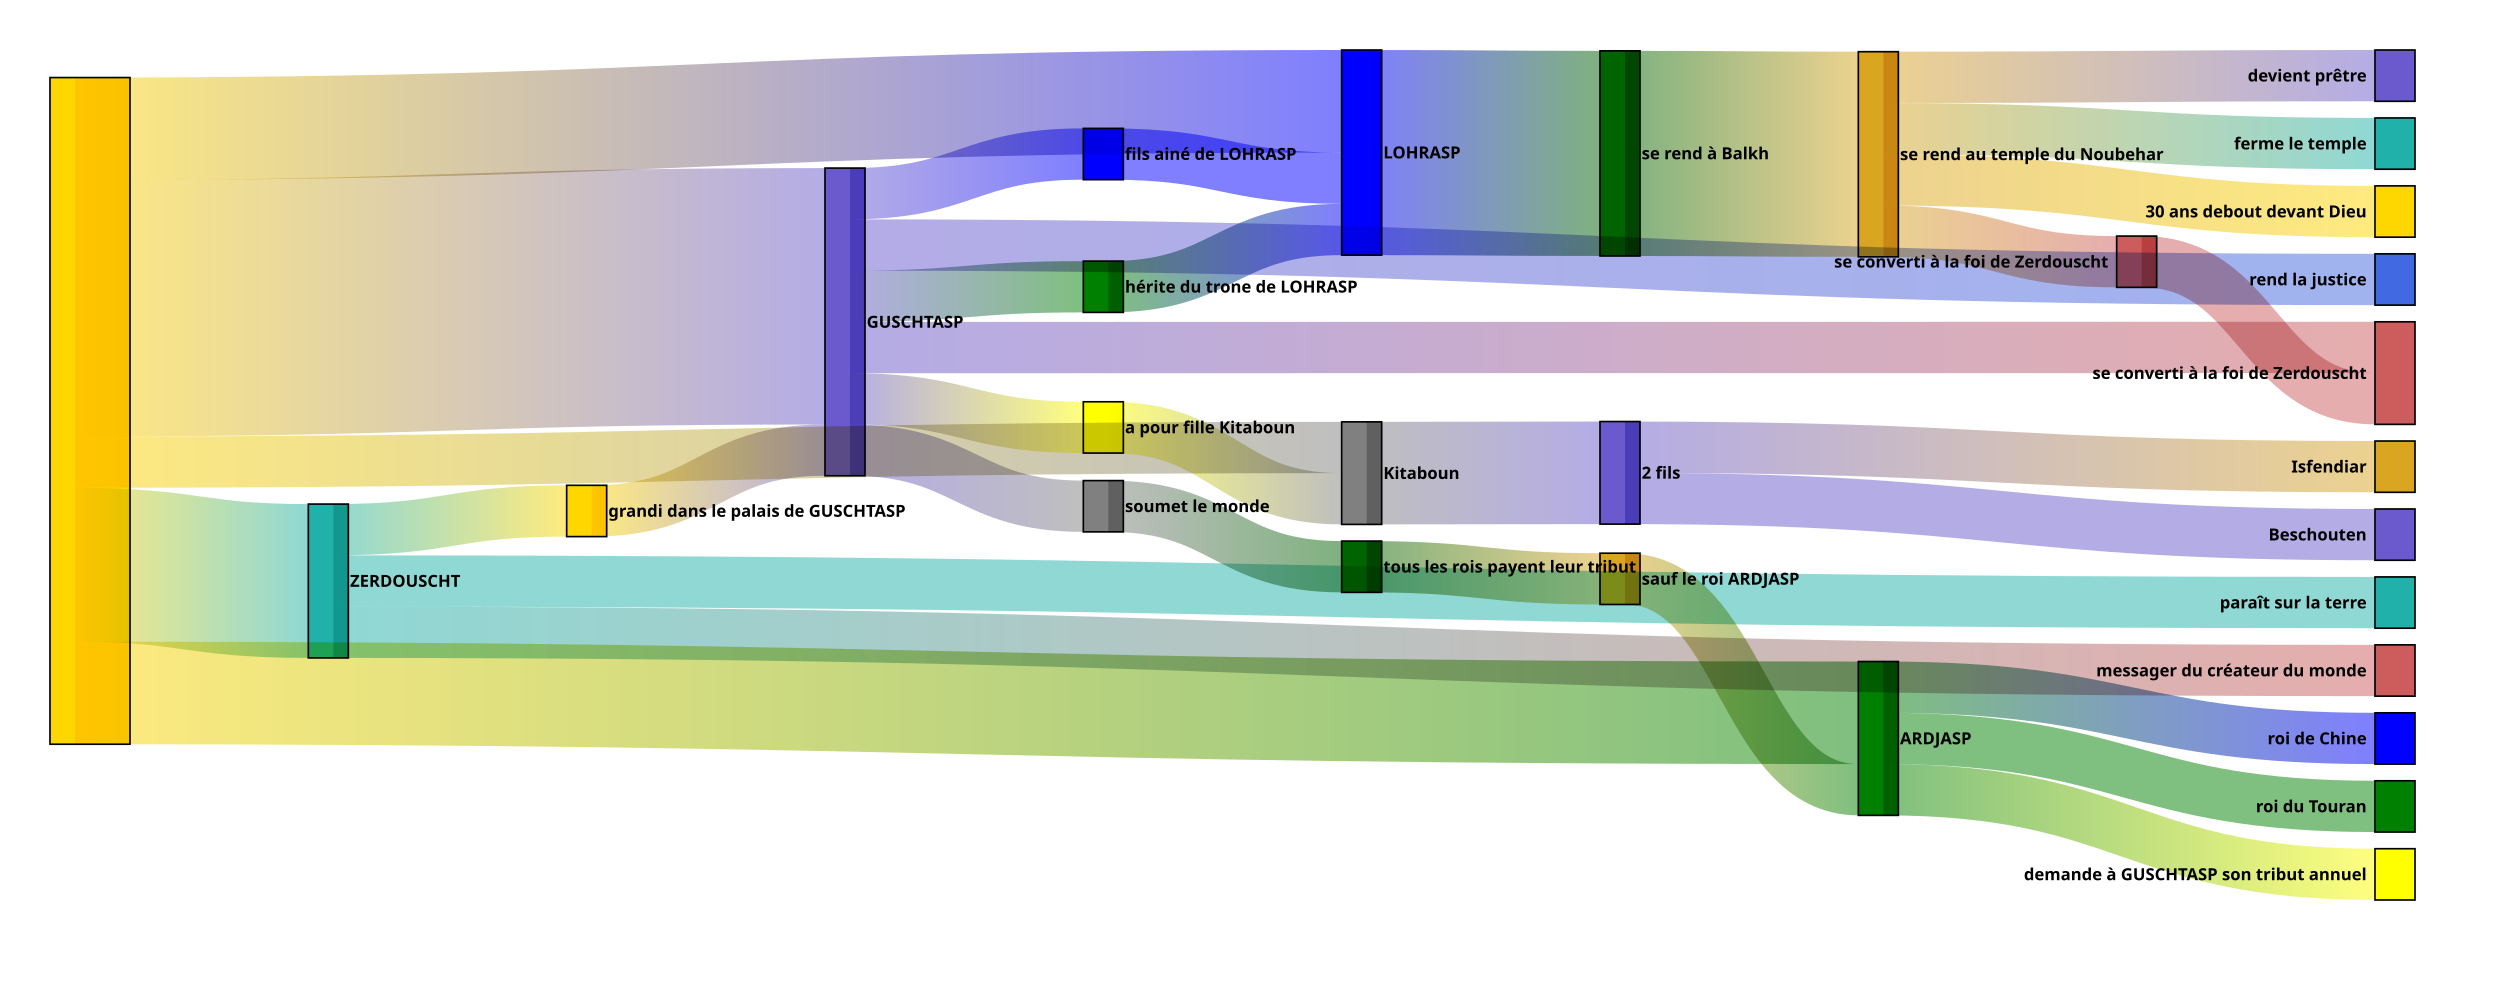
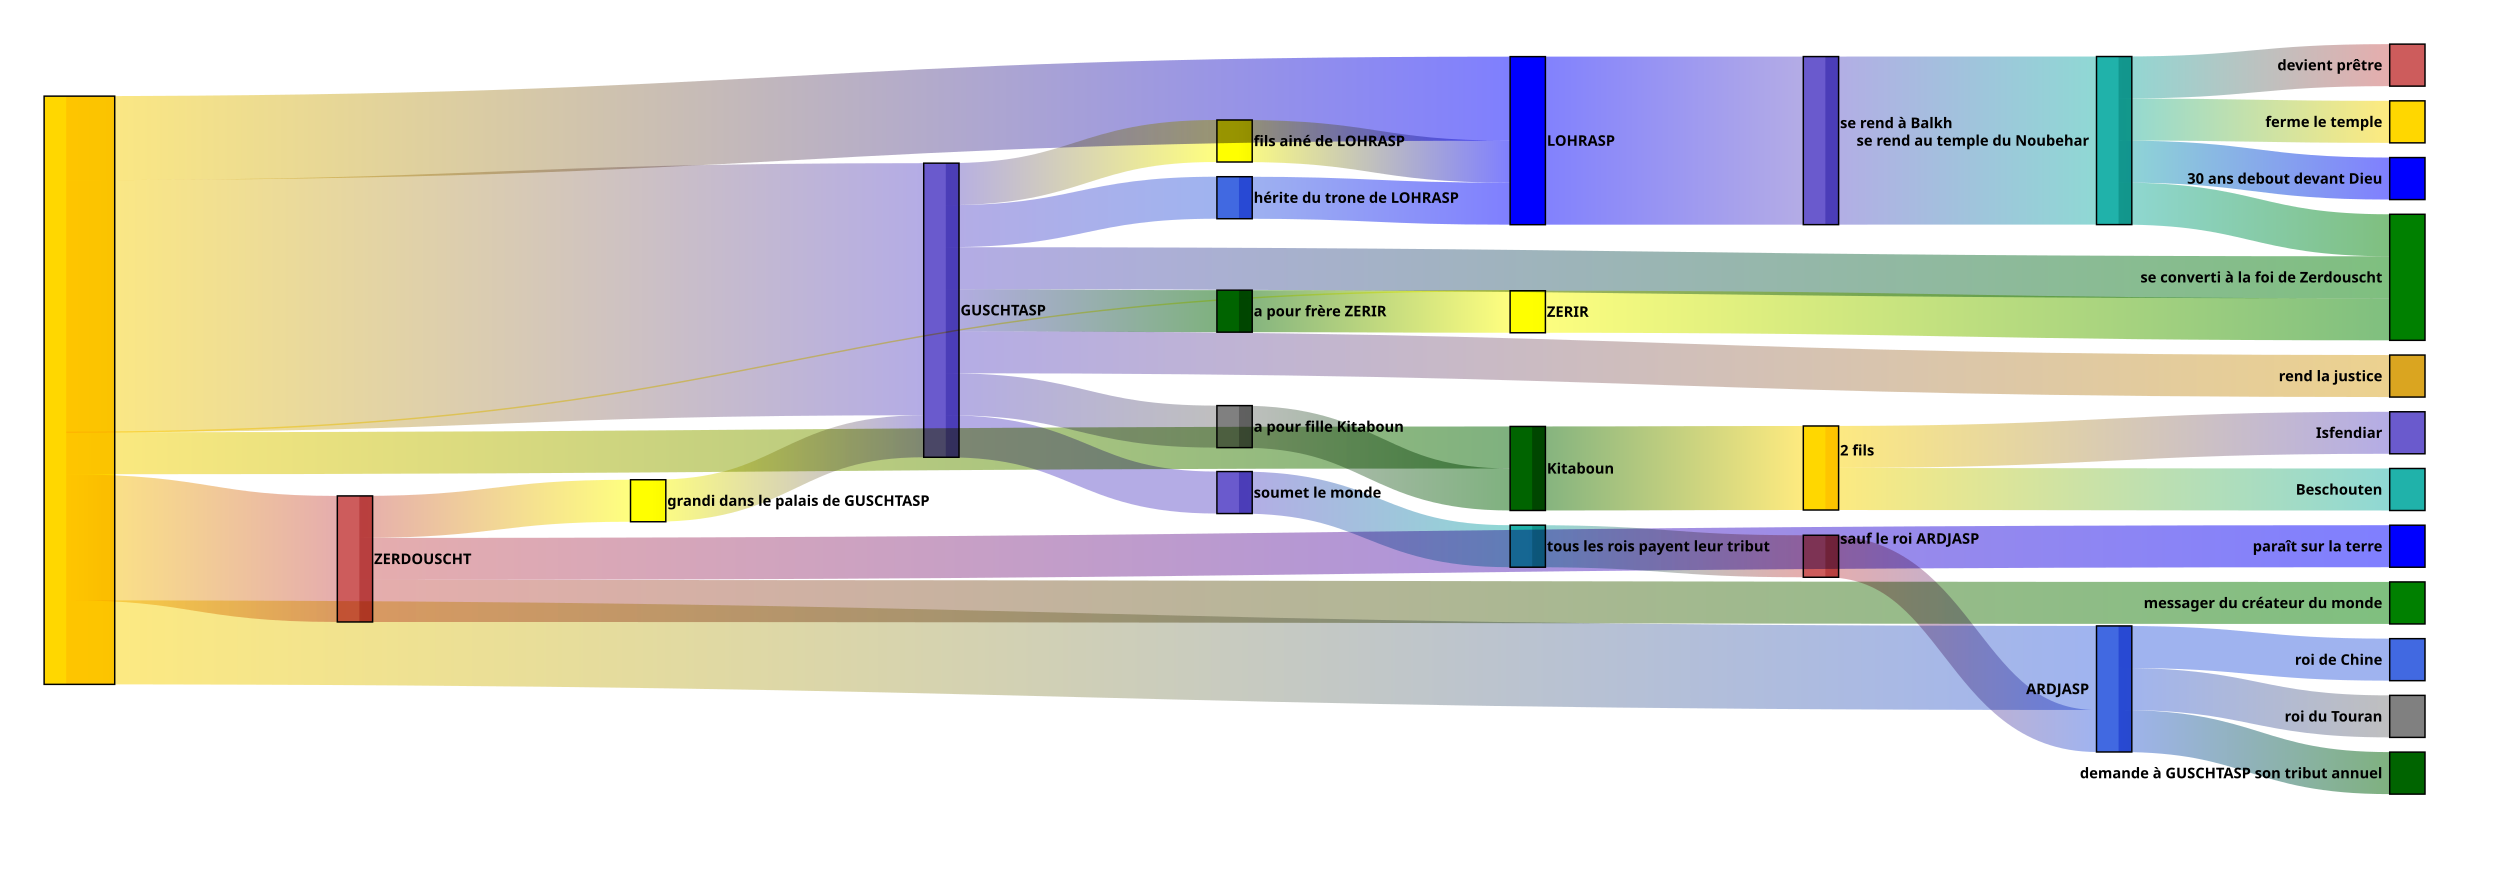
- <svg xmlns="http://www.w3.org/2000/svg" width="1500" height="600">
+ <svg xmlns="http://www.w3.org/2000/svg" width="1700" height="600">
  <g stroke="#000">
-     <rect x="30" y="46.537" height="400" width="48" fill="gold" />
-     <rect x="805" y="30" height="123.077" width="24" fill="blue" />
-     <rect x="960" y="30.511" height="123.077" width="24" fill="darkgreen" />
-     <rect x="1115" y="31.023" height="123.077" width="24" fill="goldenrod" />
-     <rect x="1425" y="30" height="30.769" width="24" fill="slateblue" />
-     <rect x="1425" y="70.769" height="30.769" width="24" fill="lightseagreen" />
-     <rect x="1270" y="141.648" height="30.769" width="24" fill="indianred" />
-     <rect x="1425" y="111.538" height="30.769" width="24" fill="gold" />
-     <rect x="495" y="100.845" height="184.615" width="24" fill="slateblue" />
-     <rect x="650" y="77.034" height="30.769" width="24" fill="blue" />
-     <rect x="650" y="156.668" height="30.769" width="24" fill="green" />
-     <rect x="650" y="241.063" height="30.769" width="24" fill="yellow" />
-     <rect x="1425" y="152.308" height="30.769" width="24" fill="royalblue" />
-     <rect x="650" y="288.358" height="30.769" width="24" fill="grey" />
-     <rect x="805" y="324.65" height="30.769" width="24" fill="darkgreen" />
-     <rect x="960" y="331.92" height="30.769" width="24" fill="goldenrod" />
-     <rect x="1425" y="193.077" height="61.538" width="24" fill="indianred" />
-     <rect x="805" y="253.112" height="61.538" width="24" fill="grey" />
-     <rect x="960" y="252.922" height="61.538" width="24" fill="slateblue" />
-     <rect x="1425" y="264.615" height="30.769" width="24" fill="goldenrod" />
-     <rect x="1425" y="305.385" height="30.769" width="24" fill="slateblue" />
-     <rect x="185" y="302.445" height="92.308" width="24" fill="lightseagreen" />
-     <rect x="1425" y="346.154" height="30.769" width="24" fill="lightseagreen" />
-     <rect x="1425" y="386.923" height="30.769" width="24" fill="indianred" />
-     <rect x="340" y="291.195" height="30.769" width="24" fill="gold" />
-     <rect x="1115" y="396.911" height="92.308" width="24" fill="green" />
-     <rect x="1425" y="427.692" height="30.769" width="24" fill="blue" />
-     <rect x="1425" y="468.462" height="30.769" width="24" fill="green" />
-     <rect x="1425" y="509.231" height="30.769" width="24" fill="yellow" />
+     <rect x="30" y="65.371" height="400" width="48" fill="gold" />
+     <rect x="1026.875" y="38.508" height="114.286" width="24" fill="blue" />
+     <rect x="1226.25" y="38.47" height="114.286" width="24" fill="slateblue" />
+     <rect x="1425.625" y="38.437" height="114.286" width="24" fill="lightseagreen" />
+     <rect x="1625" y="30" height="28.571" width="24" fill="indianred" />
+     <rect x="1625" y="68.571" height="28.571" width="24" fill="gold" />
+     <rect x="1625" y="107.143" height="28.571" width="24" fill="blue" />
+     <rect x="1625" y="145.714" height="85.714" width="24" fill="green" />
+     <rect x="628.125" y="110.948" height="200" width="24" fill="slateblue" />
+     <rect x="827.5" y="81.591" height="28.571" width="24" fill="yellow" />
+     <rect x="827.5" y="120.162" height="28.571" width="24" fill="royalblue" />
+     <rect x="827.5" y="275.817" height="28.571" width="24" fill="grey" />
+     <rect x="827.5" y="197.302" height="28.571" width="24" fill="darkgreen" />
+     <rect x="1625" y="241.429" height="28.571" width="24" fill="goldenrod" />
+     <rect x="827.5" y="320.645" height="28.571" width="24" fill="slateblue" />
+     <rect x="1026.875" y="357.131" height="28.571" width="24" fill="lightseagreen" />
+     <rect x="1226.25" y="363.972" height="28.571" width="24" fill="indianred" />
+     <rect x="1026.875" y="289.988" height="57.143" width="24" fill="darkgreen" />
+     <rect x="1226.25" y="289.667" height="57.143" width="24" fill="gold" />
+     <rect x="1625" y="280" height="28.571" width="24" fill="slateblue" />
+     <rect x="1625" y="318.571" height="28.571" width="24" fill="lightseagreen" />
+     <rect x="229.375" y="337.225" height="85.714" width="24" fill="indianred" />
+     <rect x="1625" y="357.143" height="28.571" width="24" fill="blue" />
+     <rect x="1625" y="395.714" height="28.571" width="24" fill="green" />
+     <rect x="428.75" y="326.217" height="28.571" width="24" fill="yellow" />
+     <rect x="1026.875" y="197.703" height="28.571" width="24" fill="yellow" />
+     <rect x="1425.625" y="425.634" height="85.714" width="24" fill="royalblue" />
+     <rect x="1625" y="434.286" height="28.571" width="24" fill="royalblue" />
+     <rect x="1625" y="472.857" height="28.571" width="24" fill="grey" />
+     <rect x="1625" y="511.429" height="28.571" width="24" fill="darkgreen" />
  </g>
  <g fill="none" stroke-opacity="0.5">
    <g style="mix-blend-mode: multiply;">
-       <linearGradient id="LOHRASP" gradientUnits="userSpaceOnUse" x1="45" x2="805">
-         <stop offset="0%" stop-color="gold" />
-         <stop offset="100%" stop-color="blue" />
-       </linearGradient>
-       <path d="M45,77.306C425,77.306,425,60.769,805,60.769" stroke="url(#LOHRASP)" stroke-width="61.538" />
-     </g>
-     <g style="mix-blend-mode: multiply;">
-       <linearGradient id="LOHRASPserendàBalkh" gradientUnits="userSpaceOnUse" x1="820" x2="960">
+       <linearGradient id="LOHRASP" gradientUnits="userSpaceOnUse" x1="45" x2="1026.875">
+         <stop offset="0%" stop-color="gold" />
+         <stop offset="100%" stop-color="blue" />
+       </linearGradient>
+       <path d="M45,93.942C535.938,93.942,535.938,67.079,1026.875,67.079" stroke="url(#LOHRASP)" stroke-width="57.143" />
+     </g>
+     <g style="mix-blend-mode: multiply;">
+       <linearGradient id="LOHRASPserendàBalkh" gradientUnits="userSpaceOnUse" x1="1041.875" x2="1226.25">
        <stop offset="0%" stop-color="blue" />
+         <stop offset="100%" stop-color="slateblue" />
+       </linearGradient>
+       <path d="M1041.875,95.65C1134.062,95.65,1134.062,95.613,1226.25,95.613" stroke="url(#LOHRASPserendàBalkh)" stroke-width="114.286" />
+     </g>
+     <g style="mix-blend-mode: multiply;">
+       <linearGradient id="serendàBalkhserendautempleduNoubehar" gradientUnits="userSpaceOnUse" x1="1241.25" x2="1425.625">
+         <stop offset="0%" stop-color="slateblue" />
+         <stop offset="100%" stop-color="lightseagreen" />
+       </linearGradient>
+       <path d="M1241.25,95.613C1333.438,95.613,1333.438,95.58,1425.625,95.58" stroke="url(#serendàBalkhserendautempleduNoubehar)" stroke-width="114.286" />
+     </g>
+     <g style="mix-blend-mode: multiply;">
+       <linearGradient id="serendautempleduNoubehardevientprêtre" gradientUnits="userSpaceOnUse" x1="1440.625" x2="1625">
+         <stop offset="0%" stop-color="lightseagreen" />
+         <stop offset="100%" stop-color="indianred" />
+       </linearGradient>
+       <path d="M1440.625,52.723C1532.812,52.723,1532.812,44.286,1625,44.286" stroke="url(#serendautempleduNoubehardevientprêtre)" stroke-width="28.571" />
+     </g>
+     <g style="mix-blend-mode: multiply;">
+       <linearGradient id="serendautempleduNoubeharfermeletemple" gradientUnits="userSpaceOnUse" x1="1440.625" x2="1625">
+         <stop offset="0%" stop-color="lightseagreen" />
+         <stop offset="100%" stop-color="gold" />
+       </linearGradient>
+       <path d="M1440.625,81.294C1532.812,81.294,1532.812,82.857,1625,82.857" stroke="url(#serendautempleduNoubeharfermeletemple)" stroke-width="28.571" />
+     </g>
+     <g style="mix-blend-mode: multiply;">
+       <linearGradient id="serendautempleduNoubehar30ansdeboutdevantDieu" gradientUnits="userSpaceOnUse" x1="1440.625" x2="1625">
+         <stop offset="0%" stop-color="lightseagreen" />
+         <stop offset="100%" stop-color="blue" />
+       </linearGradient>
+       <path d="M1440.625,109.866C1532.812,109.866,1532.812,121.429,1625,121.429" stroke="url(#serendautempleduNoubehar30ansdeboutdevantDieu)" stroke-width="28.571" />
+     </g>
+     <g style="mix-blend-mode: multiply;">
+       <linearGradient id="serendautempleduNoubeharseconvertiàlafoideZerdouscht" gradientUnits="userSpaceOnUse" x1="1440.625" x2="1625">
+         <stop offset="0%" stop-color="lightseagreen" />
+         <stop offset="100%" stop-color="green" />
+       </linearGradient>
+       <path d="M1440.625,138.437C1532.812,138.437,1532.812,160,1625,160" stroke="url(#serendautempleduNoubeharseconvertiàlafoideZerdouscht)" stroke-width="28.571" />
+     </g>
+     <g style="mix-blend-mode: multiply;">
+       <linearGradient id="GUSCHTASP" gradientUnits="userSpaceOnUse" x1="45" x2="628.125">
+         <stop offset="0%" stop-color="gold" />
+         <stop offset="100%" stop-color="slateblue" />
+       </linearGradient>
+       <path d="M45,208.228C336.562,208.228,336.562,196.662,628.125,196.662" stroke="url(#GUSCHTASP)" stroke-width="171.429" />
+     </g>
+     <g style="mix-blend-mode: multiply;">
+       <linearGradient id="GUSCHTASPfilsainédeLOHRASP" gradientUnits="userSpaceOnUse" x1="643.125" x2="827.5">
+         <stop offset="0%" stop-color="slateblue" />
+         <stop offset="100%" stop-color="yellow" />
+       </linearGradient>
+       <path d="M643.125,125.234C735.312,125.234,735.312,95.876,827.5,95.876" stroke="url(#GUSCHTASPfilsainédeLOHRASP)" stroke-width="28.571" />
+     </g>
+     <g style="mix-blend-mode: multiply;">
+       <linearGradient id="GUSCHTASPhéritedutronedeLOHRASP" gradientUnits="userSpaceOnUse" x1="643.125" x2="827.5">
+         <stop offset="0%" stop-color="slateblue" />
+         <stop offset="100%" stop-color="royalblue" />
+       </linearGradient>
+       <path d="M643.125,153.805C735.312,153.805,735.312,134.448,827.5,134.448" stroke="url(#GUSCHTASPhéritedutronedeLOHRASP)" stroke-width="28.571" />
+     </g>
+     <g style="mix-blend-mode: multiply;">
+       <linearGradient id="GUSCHTASPapourfilleKitaboun" gradientUnits="userSpaceOnUse" x1="643.125" x2="827.5">
+         <stop offset="0%" stop-color="slateblue" />
+         <stop offset="100%" stop-color="grey" />
+       </linearGradient>
+       <path d="M643.125,268.091C735.312,268.091,735.312,290.103,827.5,290.103" stroke="url(#GUSCHTASPapourfilleKitaboun)" stroke-width="28.571" />
+     </g>
+     <g style="mix-blend-mode: multiply;">
+       <linearGradient id="GUSCHTASPapourfrèreZERIR" gradientUnits="userSpaceOnUse" x1="643.125" x2="827.5">
+         <stop offset="0%" stop-color="slateblue" />
        <stop offset="100%" stop-color="darkgreen" />
      </linearGradient>
-       <path d="M820,91.538C890,91.538,890,92.049,960,92.049" stroke="url(#LOHRASPserendàBalkh)" stroke-width="123.077" />
-     </g>
-     <g style="mix-blend-mode: multiply;">
-       <linearGradient id="serendàBalkhserendautempleduNoubehar" gradientUnits="userSpaceOnUse" x1="975" x2="1115">
+       <path d="M643.125,210.948C735.312,210.948,735.312,211.588,827.5,211.588" stroke="url(#GUSCHTASPapourfrèreZERIR)" stroke-width="28.571" />
+     </g>
+     <g style="mix-blend-mode: multiply;">
+       <linearGradient id="GUSCHTASPrendlajustice" gradientUnits="userSpaceOnUse" x1="643.125" x2="1625">
+         <stop offset="0%" stop-color="slateblue" />
+         <stop offset="100%" stop-color="goldenrod" />
+       </linearGradient>
+       <path d="M643.125,239.519C1134.062,239.519,1134.062,255.714,1625,255.714" stroke="url(#GUSCHTASPrendlajustice)" stroke-width="28.571" />
+     </g>
+     <g style="mix-blend-mode: multiply;">
+       <linearGradient id="GUSCHTASPsoumetlemonde" gradientUnits="userSpaceOnUse" x1="643.125" x2="827.5">
+         <stop offset="0%" stop-color="slateblue" />
+         <stop offset="100%" stop-color="slateblue" />
+       </linearGradient>
+       <path d="M643.125,296.662C735.312,296.662,735.312,334.931,827.5,334.931" stroke="url(#GUSCHTASPsoumetlemonde)" stroke-width="28.571" />
+     </g>
+     <g style="mix-blend-mode: multiply;">
+       <linearGradient id="soumetlemondetouslesroispayentleurtribut" gradientUnits="userSpaceOnUse" x1="842.5" x2="1026.875">
+         <stop offset="0%" stop-color="slateblue" />
+         <stop offset="100%" stop-color="lightseagreen" />
+       </linearGradient>
+       <path d="M842.5,334.931C934.688,334.931,934.688,371.417,1026.875,371.417" stroke="url(#soumetlemondetouslesroispayentleurtribut)" stroke-width="28.571" />
+     </g>
+     <g style="mix-blend-mode: multiply;">
+       <linearGradient id="touslesroispayentleurtributsaufleroiARDJASP" gradientUnits="userSpaceOnUse" x1="1041.875" x2="1226.25">
+         <stop offset="0%" stop-color="lightseagreen" />
+         <stop offset="100%" stop-color="indianred" />
+       </linearGradient>
+       <path d="M1041.875,371.417C1134.062,371.417,1134.062,378.257,1226.25,378.257" stroke="url(#touslesroispayentleurtributsaufleroiARDJASP)" stroke-width="28.571" />
+     </g>
+     <g style="mix-blend-mode: multiply;">
+       <linearGradient id="GUSCHTASPseconvertiàlafoideZerdouscht" gradientUnits="userSpaceOnUse" x1="643.125" x2="1625">
+         <stop offset="0%" stop-color="slateblue" />
+         <stop offset="100%" stop-color="green" />
+       </linearGradient>
+       <path d="M643.125,182.377C1134.062,182.377,1134.062,188.571,1625,188.571" stroke="url(#GUSCHTASPseconvertiàlafoideZerdouscht)" stroke-width="28.571" />
+     </g>
+     <g style="mix-blend-mode: multiply;">
+       <linearGradient id="Kitaboun" gradientUnits="userSpaceOnUse" x1="45" x2="1026.875">
+         <stop offset="0%" stop-color="gold" />
+         <stop offset="100%" stop-color="darkgreen" />
+       </linearGradient>
+       <path d="M45,308.228C535.938,308.228,535.938,304.274,1026.875,304.274" stroke="url(#Kitaboun)" stroke-width="28.571" />
+     </g>
+     <g style="mix-blend-mode: multiply;">
+       <linearGradient id="Kitaboun2fils" gradientUnits="userSpaceOnUse" x1="1041.875" x2="1226.25">
        <stop offset="0%" stop-color="darkgreen" />
-         <stop offset="100%" stop-color="goldenrod" />
-       </linearGradient>
-       <path d="M975,92.049C1045,92.049,1045,92.561,1115,92.561" stroke="url(#serendàBalkhserendautempleduNoubehar)" stroke-width="123.077" />
-     </g>
-     <g style="mix-blend-mode: multiply;">
-       <linearGradient id="serendautempleduNoubehardevientprêtre" gradientUnits="userSpaceOnUse" x1="1130" x2="1425">
-         <stop offset="0%" stop-color="goldenrod" />
-         <stop offset="100%" stop-color="slateblue" />
-       </linearGradient>
-       <path d="M1130,46.407C1277.5,46.407,1277.5,45.385,1425,45.385" stroke="url(#serendautempleduNoubehardevientprêtre)" stroke-width="30.769" />
-     </g>
-     <g style="mix-blend-mode: multiply;">
-       <linearGradient id="serendautempleduNoubeharfermeletemple" gradientUnits="userSpaceOnUse" x1="1130" x2="1425">
-         <stop offset="0%" stop-color="goldenrod" />
+         <stop offset="100%" stop-color="gold" />
+       </linearGradient>
+       <path d="M1041.875,318.56C1134.062,318.56,1134.062,318.238,1226.25,318.238" stroke="url(#Kitaboun2fils)" stroke-width="57.143" />
+     </g>
+     <g style="mix-blend-mode: multiply;">
+       <linearGradient id="2filsIsfendiar" gradientUnits="userSpaceOnUse" x1="1241.25" x2="1625">
+         <stop offset="0%" stop-color="gold" />
+         <stop offset="100%" stop-color="slateblue" />
+       </linearGradient>
+       <path d="M1241.25,303.952C1433.125,303.952,1433.125,294.286,1625,294.286" stroke="url(#2filsIsfendiar)" stroke-width="28.571" />
+     </g>
+     <g style="mix-blend-mode: multiply;">
+       <linearGradient id="2filsBeschouten" gradientUnits="userSpaceOnUse" x1="1241.25" x2="1625">
+         <stop offset="0%" stop-color="gold" />
        <stop offset="100%" stop-color="lightseagreen" />
      </linearGradient>
-       <path d="M1130,77.176C1277.5,77.176,1277.5,86.154,1425,86.154" stroke="url(#serendautempleduNoubeharfermeletemple)" stroke-width="30.769" />
-     </g>
-     <g style="mix-blend-mode: multiply;">
-       <linearGradient id="serendautempleduNoubeharseconvertiàlafoideZerdouscht" gradientUnits="userSpaceOnUse" x1="1130" x2="1270">
-         <stop offset="0%" stop-color="goldenrod" />
+       <path d="M1241.25,332.524C1433.125,332.524,1433.125,332.857,1625,332.857" stroke="url(#2filsBeschouten)" stroke-width="28.571" />
+     </g>
+     <g style="mix-blend-mode: multiply;">
+       <linearGradient id="ZERDOUSCHT" gradientUnits="userSpaceOnUse" x1="45" x2="229.375">
+         <stop offset="0%" stop-color="gold" />
        <stop offset="100%" stop-color="indianred" />
      </linearGradient>
-       <path d="M1130,138.715C1200,138.715,1200,157.033,1270,157.033" stroke="url(#serendautempleduNoubeharseconvertiàlafoideZerdouscht)" stroke-width="30.769" />
-     </g>
-     <g style="mix-blend-mode: multiply;">
-       <linearGradient id="serendautempleduNoubehar30ansdeboutdevantDieu" gradientUnits="userSpaceOnUse" x1="1130" x2="1425">
-         <stop offset="0%" stop-color="goldenrod" />
-         <stop offset="100%" stop-color="gold" />
-       </linearGradient>
-       <path d="M1130,107.946C1277.5,107.946,1277.5,126.923,1425,126.923" stroke="url(#serendautempleduNoubehar30ansdeboutdevantDieu)" stroke-width="30.769" />
-     </g>
-     <g style="mix-blend-mode: multiply;">
-       <linearGradient id="GUSCHTASP" gradientUnits="userSpaceOnUse" x1="45" x2="495">
-         <stop offset="0%" stop-color="gold" />
-         <stop offset="100%" stop-color="slateblue" />
-       </linearGradient>
-       <path d="M45,184.999C270,184.999,270,177.768,495,177.768" stroke="url(#GUSCHTASP)" stroke-width="153.846" />
-     </g>
-     <g style="mix-blend-mode: multiply;">
-       <linearGradient id="GUSCHTASPfilsainédeLOHRASP" gradientUnits="userSpaceOnUse" x1="510" x2="650">
-         <stop offset="0%" stop-color="slateblue" />
-         <stop offset="100%" stop-color="blue" />
-       </linearGradient>
-       <path d="M510,116.229C580,116.229,580,92.418,650,92.418" stroke="url(#GUSCHTASPfilsainédeLOHRASP)" stroke-width="30.769" />
-     </g>
-     <g style="mix-blend-mode: multiply;">
-       <linearGradient id="GUSCHTASPhéritedutronedeLOHRASP" gradientUnits="userSpaceOnUse" x1="510" x2="650">
-         <stop offset="0%" stop-color="slateblue" />
+       <path d="M45,365.371C137.188,365.371,137.188,380.082,229.375,380.082" stroke="url(#ZERDOUSCHT)" stroke-width="85.714" />
+     </g>
+     <g style="mix-blend-mode: multiply;">
+       <linearGradient id="ZERDOUSCHTparaîtsurlaterre" gradientUnits="userSpaceOnUse" x1="244.375" x2="1625">
+         <stop offset="0%" stop-color="indianred" />
+         <stop offset="100%" stop-color="blue" />
+       </linearGradient>
+       <path d="M244.375,380.082C934.688,380.082,934.688,371.429,1625,371.429" stroke="url(#ZERDOUSCHTparaîtsurlaterre)" stroke-width="28.571" />
+     </g>
+     <g style="mix-blend-mode: multiply;">
+       <linearGradient id="ZERDOUSCHTmessagerducréateurdumonde" gradientUnits="userSpaceOnUse" x1="244.375" x2="1625">
+         <stop offset="0%" stop-color="indianred" />
        <stop offset="100%" stop-color="green" />
      </linearGradient>
-       <path d="M510,177.768C580,177.768,580,172.053,650,172.053" stroke="url(#GUSCHTASPhéritedutronedeLOHRASP)" stroke-width="30.769" />
-     </g>
-     <g style="mix-blend-mode: multiply;">
-       <linearGradient id="GUSCHTASPapourfilleKitaboun" gradientUnits="userSpaceOnUse" x1="510" x2="650">
-         <stop offset="0%" stop-color="slateblue" />
+       <path d="M244.375,408.653C934.688,408.653,934.688,410,1625,410" stroke="url(#ZERDOUSCHTmessagerducréateurdumonde)" stroke-width="28.571" />
+     </g>
+     <g style="mix-blend-mode: multiply;">
+       <linearGradient id="ZERDOUSCHTgrandidanslepalaisdeGUSCHTASP" gradientUnits="userSpaceOnUse" x1="244.375" x2="428.75">
+         <stop offset="0%" stop-color="indianred" />
        <stop offset="100%" stop-color="yellow" />
      </linearGradient>
-       <path d="M510,239.306C580,239.306,580,256.448,650,256.448" stroke="url(#GUSCHTASPapourfilleKitaboun)" stroke-width="30.769" />
-     </g>
-     <g style="mix-blend-mode: multiply;">
-       <linearGradient id="GUSCHTASPrendlajustice" gradientUnits="userSpaceOnUse" x1="510" x2="1425">
-         <stop offset="0%" stop-color="slateblue" />
+       <path d="M244.375,351.51C336.562,351.51,336.562,340.502,428.75,340.502" stroke="url(#ZERDOUSCHTgrandidanslepalaisdeGUSCHTASP)" stroke-width="28.571" />
+     </g>
+     <g style="mix-blend-mode: multiply;">
+       <linearGradient id="ZERIR" gradientUnits="userSpaceOnUse" x1="45" x2="1026.875">
+         <stop offset="0%" stop-color="gold" />
+         <stop offset="100%" stop-color="yellow" />
+       </linearGradient>
+       <path d="M45,293.942C535.938,293.942,535.938,197.703,1026.875,197.703" stroke="url(#ZERIR)" stroke-width="1" />
+     </g>
+     <g style="mix-blend-mode: multiply;">
+       <linearGradient id="ZERIRseconvertiàlafoideZerdouscht" gradientUnits="userSpaceOnUse" x1="1041.875" x2="1625">
+         <stop offset="0%" stop-color="yellow" />
+         <stop offset="100%" stop-color="green" />
+       </linearGradient>
+       <path d="M1041.875,211.989C1333.438,211.989,1333.438,217.143,1625,217.143" stroke="url(#ZERIRseconvertiàlafoideZerdouscht)" stroke-width="28.571" />
+     </g>
+     <g style="mix-blend-mode: multiply;">
+       <linearGradient id="ARDJASP" gradientUnits="userSpaceOnUse" x1="45" x2="1425.625">
+         <stop offset="0%" stop-color="gold" />
        <stop offset="100%" stop-color="royalblue" />
      </linearGradient>
-       <path d="M510,146.998C967.5,146.998,967.5,167.692,1425,167.692" stroke="url(#GUSCHTASPrendlajustice)" stroke-width="30.769" />
-     </g>
-     <g style="mix-blend-mode: multiply;">
-       <linearGradient id="GUSCHTASPsoumetlemonde" gradientUnits="userSpaceOnUse" x1="510" x2="650">
-         <stop offset="0%" stop-color="slateblue" />
+       <path d="M45,436.799C735.312,436.799,735.312,454.206,1425.625,454.206" stroke="url(#ARDJASP)" stroke-width="57.143" />
+     </g>
+     <g style="mix-blend-mode: multiply;">
+       <linearGradient id="ARDJASProideChine" gradientUnits="userSpaceOnUse" x1="1440.625" x2="1625">
+         <stop offset="0%" stop-color="royalblue" />
+         <stop offset="100%" stop-color="royalblue" />
+       </linearGradient>
+       <path d="M1440.625,439.92C1532.812,439.92,1532.812,448.571,1625,448.571" stroke="url(#ARDJASProideChine)" stroke-width="28.571" />
+     </g>
+     <g style="mix-blend-mode: multiply;">
+       <linearGradient id="ARDJASProiduTouran" gradientUnits="userSpaceOnUse" x1="1440.625" x2="1625">
+         <stop offset="0%" stop-color="royalblue" />
        <stop offset="100%" stop-color="grey" />
      </linearGradient>
-       <path d="M510,270.075C580,270.075,580,303.743,650,303.743" stroke="url(#GUSCHTASPsoumetlemonde)" stroke-width="30.769" />
-     </g>
-     <g style="mix-blend-mode: multiply;">
-       <linearGradient id="soumetlemondetouslesroispayentleurtribut" gradientUnits="userSpaceOnUse" x1="665" x2="805">
+       <path d="M1440.625,468.491C1532.812,468.491,1532.812,487.143,1625,487.143" stroke="url(#ARDJASProiduTouran)" stroke-width="28.571" />
+     </g>
+     <g style="mix-blend-mode: multiply;">
+       <linearGradient id="ARDJASPdemandeàGUSCHTASPsontributannuel" gradientUnits="userSpaceOnUse" x1="1440.625" x2="1625">
+         <stop offset="0%" stop-color="royalblue" />
+         <stop offset="100%" stop-color="darkgreen" />
+       </linearGradient>
+       <path d="M1440.625,497.063C1532.812,497.063,1532.812,525.714,1625,525.714" stroke="url(#ARDJASPdemandeàGUSCHTASPsontributannuel)" stroke-width="28.571" />
+     </g>
+     <g style="mix-blend-mode: multiply;">
+       <linearGradient id="filsainédeLOHRASPLOHRASP" gradientUnits="userSpaceOnUse" x1="842.5" x2="1026.875">
+         <stop offset="0%" stop-color="yellow" />
+         <stop offset="100%" stop-color="blue" />
+       </linearGradient>
+       <path d="M842.5,95.876C934.688,95.876,934.688,109.936,1026.875,109.936" stroke="url(#filsainédeLOHRASPLOHRASP)" stroke-width="28.571" />
+     </g>
+     <g style="mix-blend-mode: multiply;">
+       <linearGradient id="héritedutronedeLOHRASPLOHRASP" gradientUnits="userSpaceOnUse" x1="842.5" x2="1026.875">
+         <stop offset="0%" stop-color="royalblue" />
+         <stop offset="100%" stop-color="blue" />
+       </linearGradient>
+       <path d="M842.5,134.448C934.688,134.448,934.688,138.508,1026.875,138.508" stroke="url(#héritedutronedeLOHRASPLOHRASP)" stroke-width="28.571" />
+     </g>
+     <g style="mix-blend-mode: multiply;">
+       <linearGradient id="grandidanslepalaisdeGUSCHTASPGUSCHTASP" gradientUnits="userSpaceOnUse" x1="443.75" x2="628.125">
+         <stop offset="0%" stop-color="yellow" />
+         <stop offset="100%" stop-color="slateblue" />
+       </linearGradient>
+       <path d="M443.75,340.502C535.938,340.502,535.938,296.662,628.125,296.662" stroke="url(#grandidanslepalaisdeGUSCHTASPGUSCHTASP)" stroke-width="28.571" />
+     </g>
+     <g style="mix-blend-mode: multiply;">
+       <linearGradient id="apourfilleKitabounKitaboun" gradientUnits="userSpaceOnUse" x1="842.5" x2="1026.875">
        <stop offset="0%" stop-color="grey" />
        <stop offset="100%" stop-color="darkgreen" />
      </linearGradient>
-       <path d="M665,303.743C735,303.743,735,340.035,805,340.035" stroke="url(#soumetlemondetouslesroispayentleurtribut)" stroke-width="30.769" />
-     </g>
-     <g style="mix-blend-mode: multiply;">
-       <linearGradient id="touslesroispayentleurtributsaufleroiARDJASP" gradientUnits="userSpaceOnUse" x1="820" x2="960">
+       <path d="M842.5,290.103C934.688,290.103,934.688,332.845,1026.875,332.845" stroke="url(#apourfilleKitabounKitaboun)" stroke-width="28.571" />
+     </g>
+     <g style="mix-blend-mode: multiply;">
+       <linearGradient id="apourfrèreZERIRZERIR" gradientUnits="userSpaceOnUse" x1="842.5" x2="1026.875">
        <stop offset="0%" stop-color="darkgreen" />
-         <stop offset="100%" stop-color="goldenrod" />
-       </linearGradient>
-       <path d="M820,340.035C890,340.035,890,347.305,960,347.305" stroke="url(#touslesroispayentleurtributsaufleroiARDJASP)" stroke-width="30.769" />
-     </g>
-     <g style="mix-blend-mode: multiply;">
-       <linearGradient id="GUSCHTASPseconvertiàlafoideZerdouscht" gradientUnits="userSpaceOnUse" x1="510" x2="1425">
-         <stop offset="0%" stop-color="slateblue" />
-         <stop offset="100%" stop-color="indianred" />
-       </linearGradient>
-       <path d="M510,208.537C967.5,208.537,967.5,208.462,1425,208.462" stroke="url(#GUSCHTASPseconvertiàlafoideZerdouscht)" stroke-width="30.769" />
-     </g>
-     <g style="mix-blend-mode: multiply;">
-       <linearGradient id="Kitaboun" gradientUnits="userSpaceOnUse" x1="45" x2="805">
-         <stop offset="0%" stop-color="gold" />
-         <stop offset="100%" stop-color="grey" />
-       </linearGradient>
-       <path d="M45,277.306C425,277.306,425,268.496,805,268.496" stroke="url(#Kitaboun)" stroke-width="30.769" />
-     </g>
-     <g style="mix-blend-mode: multiply;">
-       <linearGradient id="Kitaboun2fils" gradientUnits="userSpaceOnUse" x1="820" x2="960">
-         <stop offset="0%" stop-color="grey" />
-         <stop offset="100%" stop-color="slateblue" />
-       </linearGradient>
-       <path d="M820,283.881C890,283.881,890,283.692,960,283.692" stroke="url(#Kitaboun2fils)" stroke-width="61.538" />
-     </g>
-     <g style="mix-blend-mode: multiply;">
-       <linearGradient id="2filsIsfendiar" gradientUnits="userSpaceOnUse" x1="975" x2="1425">
-         <stop offset="0%" stop-color="slateblue" />
-         <stop offset="100%" stop-color="goldenrod" />
-       </linearGradient>
-       <path d="M975,268.307C1200,268.307,1200,280,1425,280" stroke="url(#2filsIsfendiar)" stroke-width="30.769" />
-     </g>
-     <g style="mix-blend-mode: multiply;">
-       <linearGradient id="2filsBeschouten" gradientUnits="userSpaceOnUse" x1="975" x2="1425">
-         <stop offset="0%" stop-color="slateblue" />
-         <stop offset="100%" stop-color="slateblue" />
-       </linearGradient>
-       <path d="M975,299.076C1200,299.076,1200,320.769,1425,320.769" stroke="url(#2filsBeschouten)" stroke-width="30.769" />
-     </g>
-     <g style="mix-blend-mode: multiply;">
-       <linearGradient id="ZERDOUSCHT" gradientUnits="userSpaceOnUse" x1="45" x2="185">
-         <stop offset="0%" stop-color="gold" />
-         <stop offset="100%" stop-color="lightseagreen" />
-       </linearGradient>
-       <path d="M45,338.845C115,338.845,115,348.598,185,348.598" stroke="url(#ZERDOUSCHT)" stroke-width="92.308" />
-     </g>
-     <g style="mix-blend-mode: multiply;">
-       <linearGradient id="ZERDOUSCHTparaîtsurlaterre" gradientUnits="userSpaceOnUse" x1="200" x2="1425">
-         <stop offset="0%" stop-color="lightseagreen" />
-         <stop offset="100%" stop-color="lightseagreen" />
-       </linearGradient>
-       <path d="M200,348.598C812.5,348.598,812.5,361.538,1425,361.538" stroke="url(#ZERDOUSCHTparaîtsurlaterre)" stroke-width="30.769" />
-     </g>
-     <g style="mix-blend-mode: multiply;">
-       <linearGradient id="ZERDOUSCHTmessagerducréateurdumonde" gradientUnits="userSpaceOnUse" x1="200" x2="1425">
-         <stop offset="0%" stop-color="lightseagreen" />
-         <stop offset="100%" stop-color="indianred" />
-       </linearGradient>
-       <path d="M200,379.368C812.5,379.368,812.5,402.308,1425,402.308" stroke="url(#ZERDOUSCHTmessagerducréateurdumonde)" stroke-width="30.769" />
-     </g>
-     <g style="mix-blend-mode: multiply;">
-       <linearGradient id="ZERDOUSCHTgrandidanslepalaisdeGUSCHTASP" gradientUnits="userSpaceOnUse" x1="200" x2="340">
-         <stop offset="0%" stop-color="lightseagreen" />
-         <stop offset="100%" stop-color="gold" />
-       </linearGradient>
-       <path d="M200,317.829C270,317.829,270,306.58,340,306.58" stroke="url(#ZERDOUSCHTgrandidanslepalaisdeGUSCHTASP)" stroke-width="30.769" />
-     </g>
-     <g style="mix-blend-mode: multiply;">
-       <linearGradient id="ARDJASP" gradientUnits="userSpaceOnUse" x1="45" x2="1115">
-         <stop offset="0%" stop-color="gold" />
-         <stop offset="100%" stop-color="green" />
-       </linearGradient>
-       <path d="M45,415.768C580,415.768,580,427.68,1115,427.68" stroke="url(#ARDJASP)" stroke-width="61.538" />
-     </g>
-     <g style="mix-blend-mode: multiply;">
-       <linearGradient id="ARDJASProideChine" gradientUnits="userSpaceOnUse" x1="1130" x2="1425">
-         <stop offset="0%" stop-color="green" />
-         <stop offset="100%" stop-color="blue" />
-       </linearGradient>
-       <path d="M1130,412.296C1277.5,412.296,1277.5,443.077,1425,443.077" stroke="url(#ARDJASProideChine)" stroke-width="30.769" />
-     </g>
-     <g style="mix-blend-mode: multiply;">
-       <linearGradient id="ARDJASProiduTouran" gradientUnits="userSpaceOnUse" x1="1130" x2="1425">
-         <stop offset="0%" stop-color="green" />
-         <stop offset="100%" stop-color="green" />
-       </linearGradient>
-       <path d="M1130,443.065C1277.5,443.065,1277.5,483.846,1425,483.846" stroke="url(#ARDJASProiduTouran)" stroke-width="30.769" />
-     </g>
-     <g style="mix-blend-mode: multiply;">
-       <linearGradient id="ARDJASPdemandeàGUSCHTASPsontributannuel" gradientUnits="userSpaceOnUse" x1="1130" x2="1425">
-         <stop offset="0%" stop-color="green" />
        <stop offset="100%" stop-color="yellow" />
      </linearGradient>
-       <path d="M1130,473.834C1277.5,473.834,1277.5,524.615,1425,524.615" stroke="url(#ARDJASPdemandeàGUSCHTASPsontributannuel)" stroke-width="30.769" />
-     </g>
-     <g style="mix-blend-mode: multiply;">
-       <linearGradient id="filsainédeLOHRASPLOHRASP" gradientUnits="userSpaceOnUse" x1="665" x2="805">
-         <stop offset="0%" stop-color="blue" />
-         <stop offset="100%" stop-color="blue" />
-       </linearGradient>
-       <path d="M665,92.418C735,92.418,735,106.923,805,106.923" stroke="url(#filsainédeLOHRASPLOHRASP)" stroke-width="30.769" />
-     </g>
-     <g style="mix-blend-mode: multiply;">
-       <linearGradient id="héritedutronedeLOHRASPLOHRASP" gradientUnits="userSpaceOnUse" x1="665" x2="805">
-         <stop offset="0%" stop-color="green" />
-         <stop offset="100%" stop-color="blue" />
-       </linearGradient>
-       <path d="M665,172.053C735,172.053,735,137.692,805,137.692" stroke="url(#héritedutronedeLOHRASPLOHRASP)" stroke-width="30.769" />
-     </g>
-     <g style="mix-blend-mode: multiply;">
-       <linearGradient id="grandidanslepalaisdeGUSCHTASPGUSCHTASP" gradientUnits="userSpaceOnUse" x1="355" x2="495">
-         <stop offset="0%" stop-color="gold" />
-         <stop offset="100%" stop-color="slateblue" />
-       </linearGradient>
-       <path d="M355,306.58C425,306.58,425,270.075,495,270.075" stroke="url(#grandidanslepalaisdeGUSCHTASPGUSCHTASP)" stroke-width="30.769" />
-     </g>
-     <g style="mix-blend-mode: multiply;">
-       <linearGradient id="apourfilleKitabounKitaboun" gradientUnits="userSpaceOnUse" x1="665" x2="805">
-         <stop offset="0%" stop-color="yellow" />
-         <stop offset="100%" stop-color="grey" />
-       </linearGradient>
-       <path d="M665,256.448C735,256.448,735,299.266,805,299.266" stroke="url(#apourfilleKitabounKitaboun)" stroke-width="30.769" />
-     </g>
-     <g style="mix-blend-mode: multiply;">
-       <linearGradient id="saufleroiARDJASPARDJASP" gradientUnits="userSpaceOnUse" x1="975" x2="1115">
-         <stop offset="0%" stop-color="goldenrod" />
-         <stop offset="100%" stop-color="green" />
-       </linearGradient>
-       <path d="M975,347.305C1045,347.305,1045,473.834,1115,473.834" stroke="url(#saufleroiARDJASPARDJASP)" stroke-width="30.769" />
-     </g>
-     <g style="mix-blend-mode: multiply;">
-       <linearGradient id="seconvertiàlafoideZerdouschtseconvertiàlafoideZerdouscht" gradientUnits="userSpaceOnUse" x1="1285" x2="1425">
+       <path d="M842.5,211.588C934.688,211.588,934.688,211.989,1026.875,211.989" stroke="url(#apourfrèreZERIRZERIR)" stroke-width="28.571" />
+     </g>
+     <g style="mix-blend-mode: multiply;">
+       <linearGradient id="saufleroiARDJASPARDJASP" gradientUnits="userSpaceOnUse" x1="1241.25" x2="1425.625">
        <stop offset="0%" stop-color="indianred" />
-         <stop offset="100%" stop-color="indianred" />
-       </linearGradient>
-       <path d="M1285,157.033C1355,157.033,1355,239.231,1425,239.231" stroke="url(#seconvertiàlafoideZerdouschtseconvertiàlafoideZerdouscht)" stroke-width="30.769" />
+         <stop offset="100%" stop-color="royalblue" />
+       </linearGradient>
+       <path d="M1241.25,378.257C1333.438,378.257,1333.438,497.063,1425.625,497.063" stroke="url(#saufleroiARDJASPARDJASP)" stroke-width="28.571" />
    </g>
  </g>
  <g style="font: 10px sans-serif;">
-     <text x="55" y="246.537" dy="0.35em" text-anchor="start" fill="black" font-weight="bold" transform="rotate(-90,55,246.5371)" />
-     <text x="830" y="91.538" dy="0.35em" text-anchor="start" fill="black" font-weight="bold" transform=";">LOHRASP</text>
-     <text x="985" y="92.049" dy="0.35em" text-anchor="start" fill="black" font-weight="bold" transform=";">se rend à Balkh</text>
-     <text x="1140" y="92.561" dy="0.35em" text-anchor="start" fill="black" font-weight="bold" transform=";">se rend au temple du Noubehar</text>
-     <text x="1420" y="45.385" dy="0.35em" text-anchor="end" fill="black" font-weight="bold" transform=";">devient prêtre</text>
-     <text x="1420" y="86.154" dy="0.35em" text-anchor="end" fill="black" font-weight="bold" transform=";">ferme le temple</text>
-     <text x="1265" y="157.033" dy="0.35em" text-anchor="end" fill="black" font-weight="bold" transform=";">se converti à la foi de Zerdouscht</text>
-     <text x="1420" y="126.923" dy="0.35em" text-anchor="end" fill="black" font-weight="bold" transform=";">30 ans debout devant Dieu</text>
-     <text x="520" y="193.152" dy="0.35em" text-anchor="start" fill="black" font-weight="bold" transform=";">GUSCHTASP</text>
-     <text x="675" y="92.418" dy="0.35em" text-anchor="start" fill="black" font-weight="bold" transform=";">fils ainé de LOHRASP</text>
-     <text x="675" y="172.053" dy="0.35em" text-anchor="start" fill="black" font-weight="bold" transform=";">hérite du trone de LOHRASP</text>
-     <text x="675" y="256.448" dy="0.35em" text-anchor="start" fill="black" font-weight="bold" transform=";">a pour fille Kitaboun</text>
-     <text x="1420" y="167.692" dy="0.35em" text-anchor="end" fill="black" font-weight="bold" transform=";">rend la justice</text>
-     <text x="675" y="303.743" dy="0.35em" text-anchor="start" fill="black" font-weight="bold" transform=";">soumet le monde</text>
-     <text x="830" y="340.035" dy="0.35em" text-anchor="start" fill="black" font-weight="bold" transform=";">tous les rois payent leur tribut</text>
-     <text x="985" y="347.305" dy="0.35em" text-anchor="start" fill="black" font-weight="bold" transform=";">sauf le roi ARDJASP</text>
-     <text x="1420" y="223.846" dy="0.35em" text-anchor="end" fill="black" font-weight="bold" transform=";">se converti à la foi de Zerdouscht</text>
-     <text x="830" y="283.881" dy="0.35em" text-anchor="start" fill="black" font-weight="bold" transform=";">Kitaboun</text>
-     <text x="985" y="283.692" dy="0.35em" text-anchor="start" fill="black" font-weight="bold" transform=";">2 fils</text>
-     <text x="1420" y="280" dy="0.35em" text-anchor="end" fill="black" font-weight="bold" transform=";">Isfendiar</text>
-     <text x="1420" y="320.769" dy="0.35em" text-anchor="end" fill="black" font-weight="bold" transform=";">Beschouten</text>
-     <text x="210" y="348.598" dy="0.35em" text-anchor="start" fill="black" font-weight="bold" transform=";">ZERDOUSCHT</text>
-     <text x="1420" y="361.538" dy="0.35em" text-anchor="end" fill="black" font-weight="bold" transform=";">paraît sur la terre</text>
-     <text x="1420" y="402.308" dy="0.35em" text-anchor="end" fill="black" font-weight="bold" transform=";">messager du créateur du monde</text>
-     <text x="365" y="306.58" dy="0.35em" text-anchor="start" fill="black" font-weight="bold" transform=";">grandi dans le palais de GUSCHTASP</text>
-     <text x="1140" y="443.065" dy="0.35em" text-anchor="start" fill="black" font-weight="bold" transform=";">ARDJASP</text>
-     <text x="1420" y="443.077" dy="0.35em" text-anchor="end" fill="black" font-weight="bold" transform=";">roi de Chine</text>
-     <text x="1420" y="483.846" dy="0.35em" text-anchor="end" fill="black" font-weight="bold" transform=";">roi du Touran</text>
-     <text x="1420" y="524.615" dy="0.35em" text-anchor="end" fill="black" font-weight="bold" transform=";">demande à GUSCHTASP son tribut annuel</text>
+     <text x="55" y="265.371" dy="0.35em" text-anchor="start" fill="black" font-weight="bold" transform="rotate(-90,55,265.3708)" />
+     <text x="1051.875" y="95.65" dy="0.35em" text-anchor="start" fill="black" font-weight="bold" transform=";">LOHRASP</text>
+     <text x="1251.25" y="83.613" dy="0.35em" text-anchor="start" fill="black" font-weight="bold" transform=";">se rend à Balkh</text>
+     <text x="1420.625" y="95.58" dy="0.35em" text-anchor="end" fill="black" font-weight="bold" transform=";">se rend au temple du Noubehar</text>
+     <text x="1620" y="44.286" dy="0.35em" text-anchor="end" fill="black" font-weight="bold" transform=";">devient prêtre</text>
+     <text x="1620" y="82.857" dy="0.35em" text-anchor="end" fill="black" font-weight="bold" transform=";">ferme le temple</text>
+     <text x="1620" y="121.429" dy="0.35em" text-anchor="end" fill="black" font-weight="bold" transform=";">30 ans debout devant Dieu</text>
+     <text x="1620" y="188.571" dy="0.35em" text-anchor="end" fill="black" font-weight="bold" transform=";">se converti à la foi de Zerdouscht</text>
+     <text x="653.125" y="210.948" dy="0.35em" text-anchor="start" fill="black" font-weight="bold" transform=";">GUSCHTASP</text>
+     <text x="852.5" y="95.876" dy="0.35em" text-anchor="start" fill="black" font-weight="bold" transform=";">fils ainé de LOHRASP</text>
+     <text x="852.5" y="134.448" dy="0.35em" text-anchor="start" fill="black" font-weight="bold" transform=";">hérite du trone de LOHRASP</text>
+     <text x="852.5" y="290.103" dy="0.35em" text-anchor="start" fill="black" font-weight="bold" transform=";">a pour fille Kitaboun</text>
+     <text x="852.5" y="211.588" dy="0.35em" text-anchor="start" fill="black" font-weight="bold" transform=";">a pour frère ZERIR</text>
+     <text x="1620" y="255.714" dy="0.35em" text-anchor="end" fill="black" font-weight="bold" transform=";">rend la justice</text>
+     <text x="852.5" y="334.931" dy="0.35em" text-anchor="start" fill="black" font-weight="bold" transform=";">soumet le monde</text>
+     <text x="1051.875" y="371.417" dy="0.35em" text-anchor="start" fill="black" font-weight="bold" transform=";">tous les rois payent leur tribut</text>
+     <text x="1251.25" y="366.257" dy="0.35em" text-anchor="start" fill="black" font-weight="bold" transform=";">sauf le roi ARDJASP</text>
+     <text x="1051.875" y="318.56" dy="0.35em" text-anchor="start" fill="black" font-weight="bold" transform=";">Kitaboun</text>
+     <text x="1251.25" y="306.238" dy="0.35em" text-anchor="start" fill="black" font-weight="bold" transform=";">2 fils</text>
+     <text x="1620" y="294.286" dy="0.35em" text-anchor="end" fill="black" font-weight="bold" transform=";">Isfendiar</text>
+     <text x="1620" y="332.857" dy="0.35em" text-anchor="end" fill="black" font-weight="bold" transform=";">Beschouten</text>
+     <text x="254.375" y="380.082" dy="0.35em" text-anchor="start" fill="black" font-weight="bold" transform=";">ZERDOUSCHT</text>
+     <text x="1620" y="371.429" dy="0.35em" text-anchor="end" fill="black" font-weight="bold" transform=";">paraît sur la terre</text>
+     <text x="1620" y="410" dy="0.35em" text-anchor="end" fill="black" font-weight="bold" transform=";">messager du créateur du monde</text>
+     <text x="453.75" y="340.502" dy="0.35em" text-anchor="start" fill="black" font-weight="bold" transform=";">grandi dans le palais de GUSCHTASP</text>
+     <text x="1051.875" y="211.989" dy="0.35em" text-anchor="start" fill="black" font-weight="bold" transform=";">ZERIR</text>
+     <text x="1420.625" y="468.491" dy="0.35em" text-anchor="end" fill="black" font-weight="bold" transform=";">ARDJASP</text>
+     <text x="1620" y="448.571" dy="0.35em" text-anchor="end" fill="black" font-weight="bold" transform=";">roi de Chine</text>
+     <text x="1620" y="487.143" dy="0.35em" text-anchor="end" fill="black" font-weight="bold" transform=";">roi du Touran</text>
+     <text x="1620" y="525.714" dy="0.35em" text-anchor="end" fill="black" font-weight="bold" transform=";">demande à GUSCHTASP son tribut annuel</text>
  </g>
</svg>
